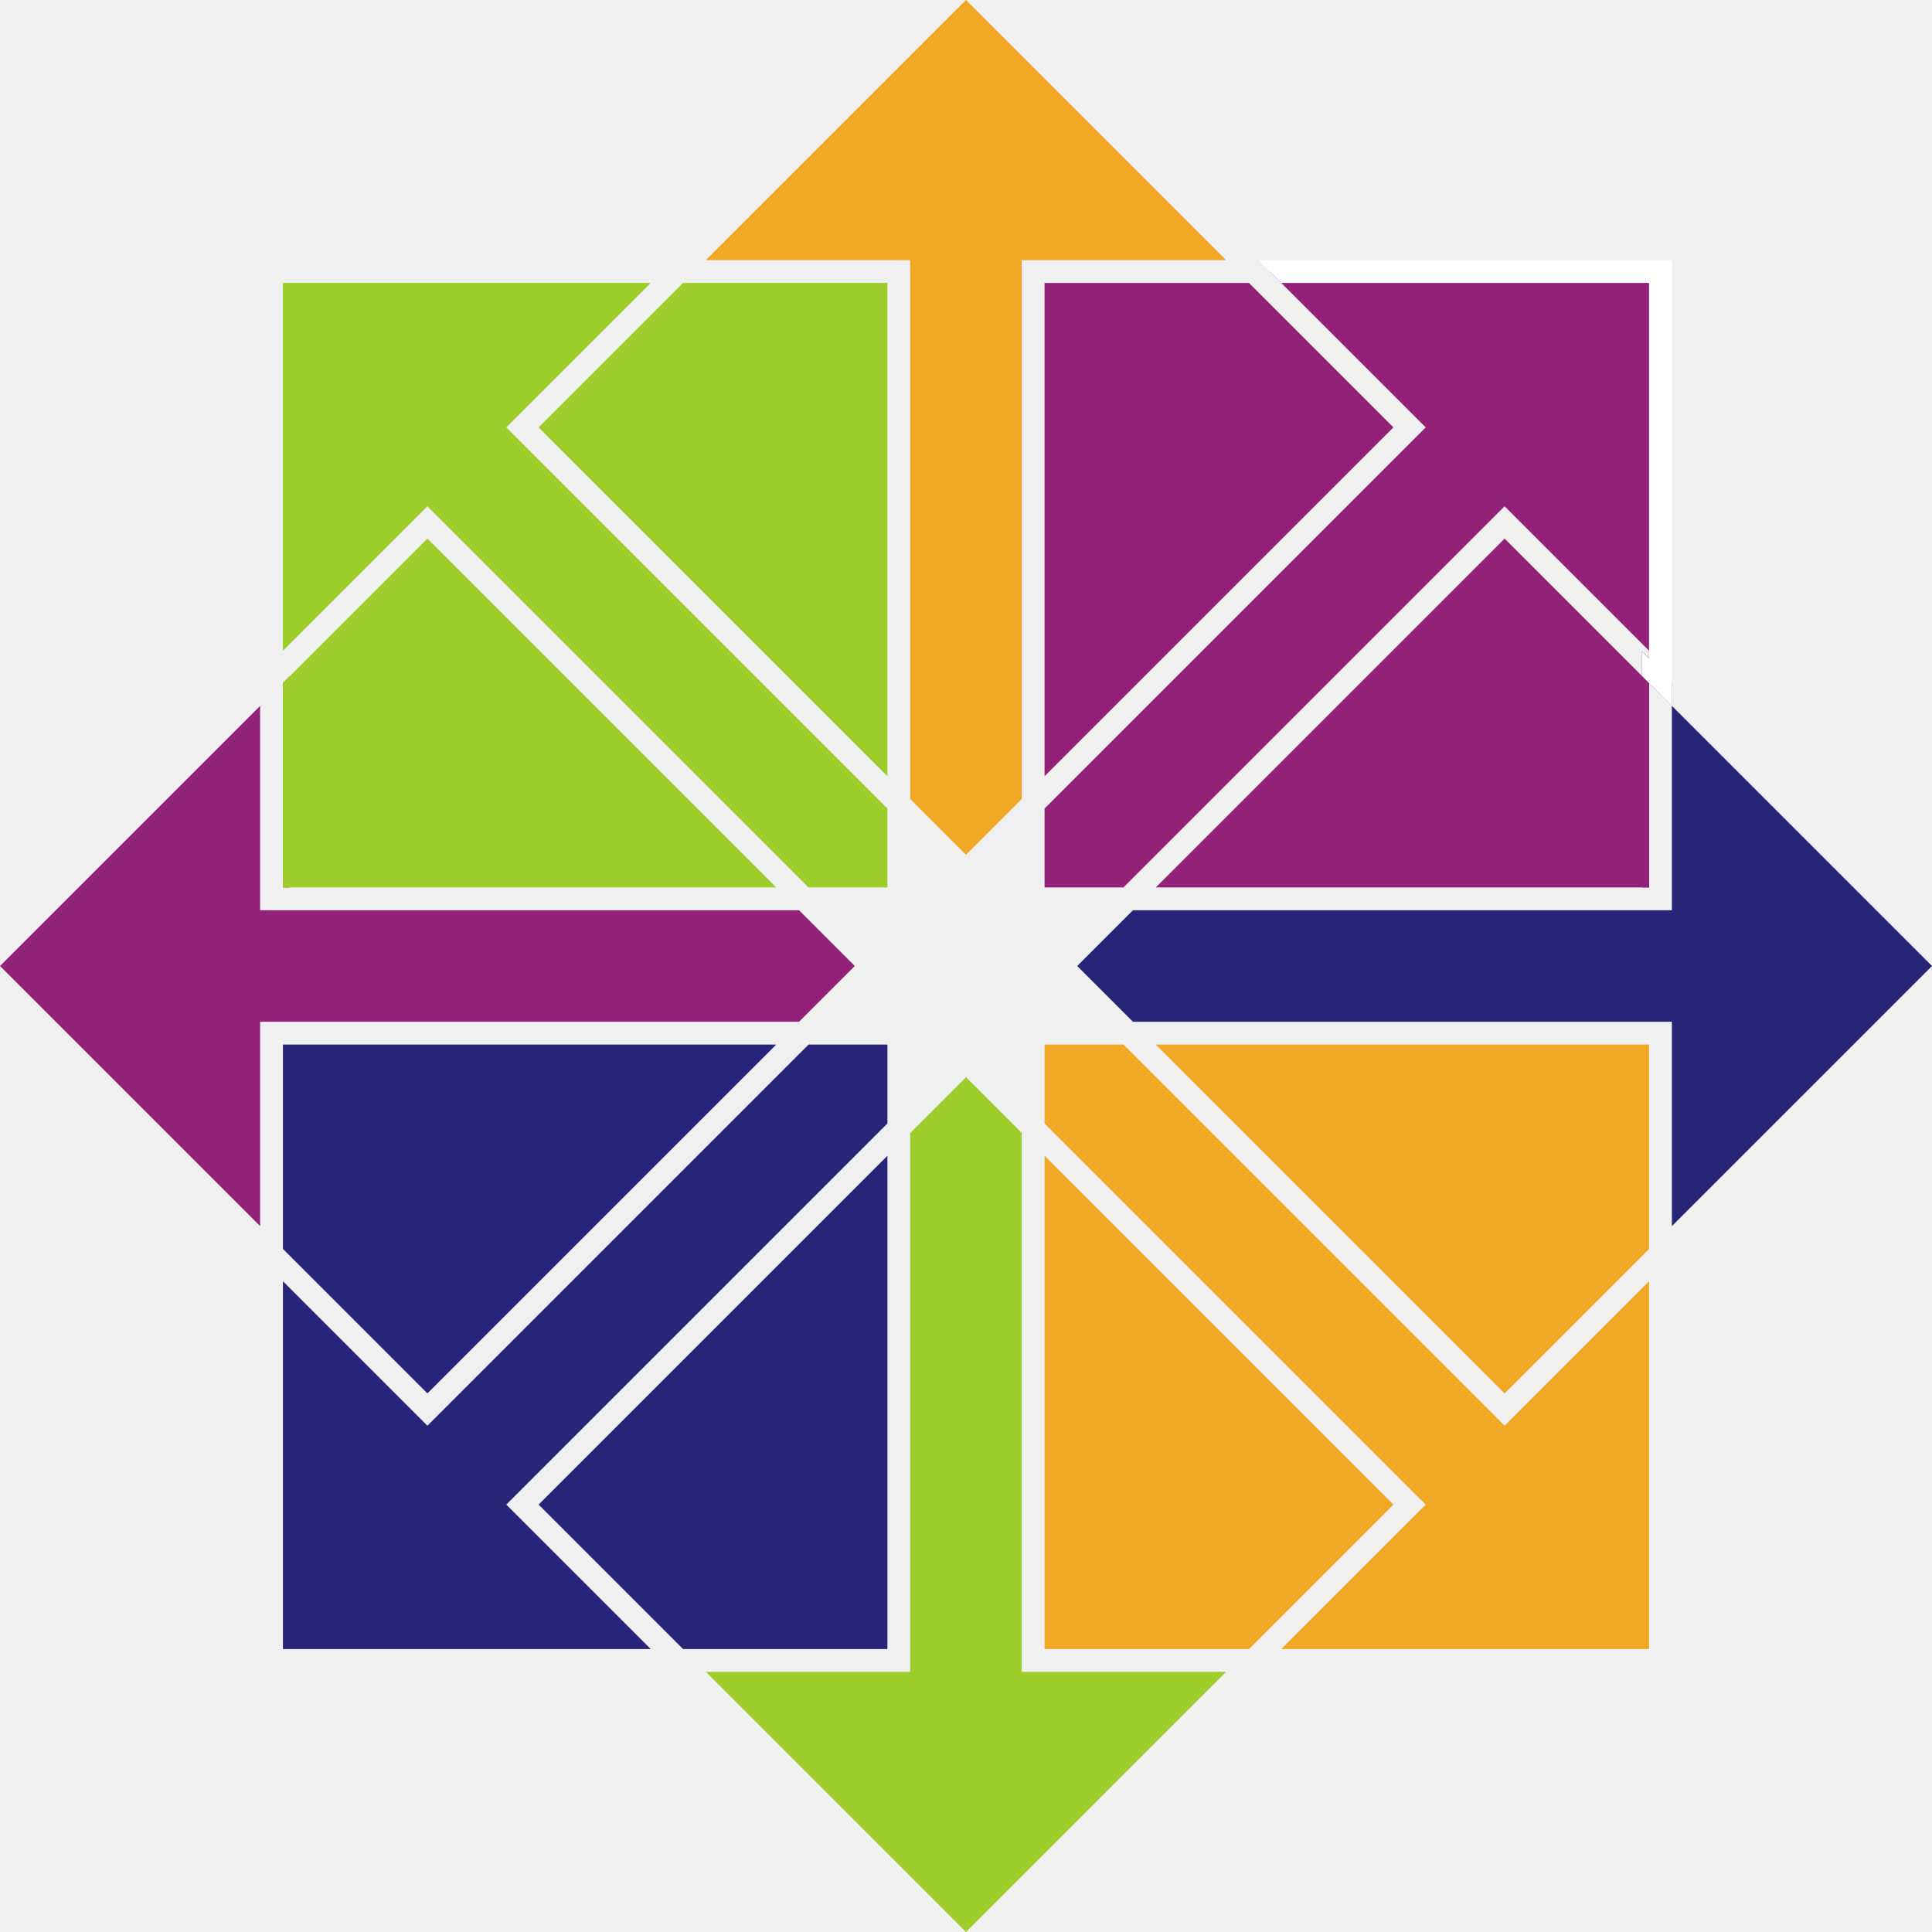
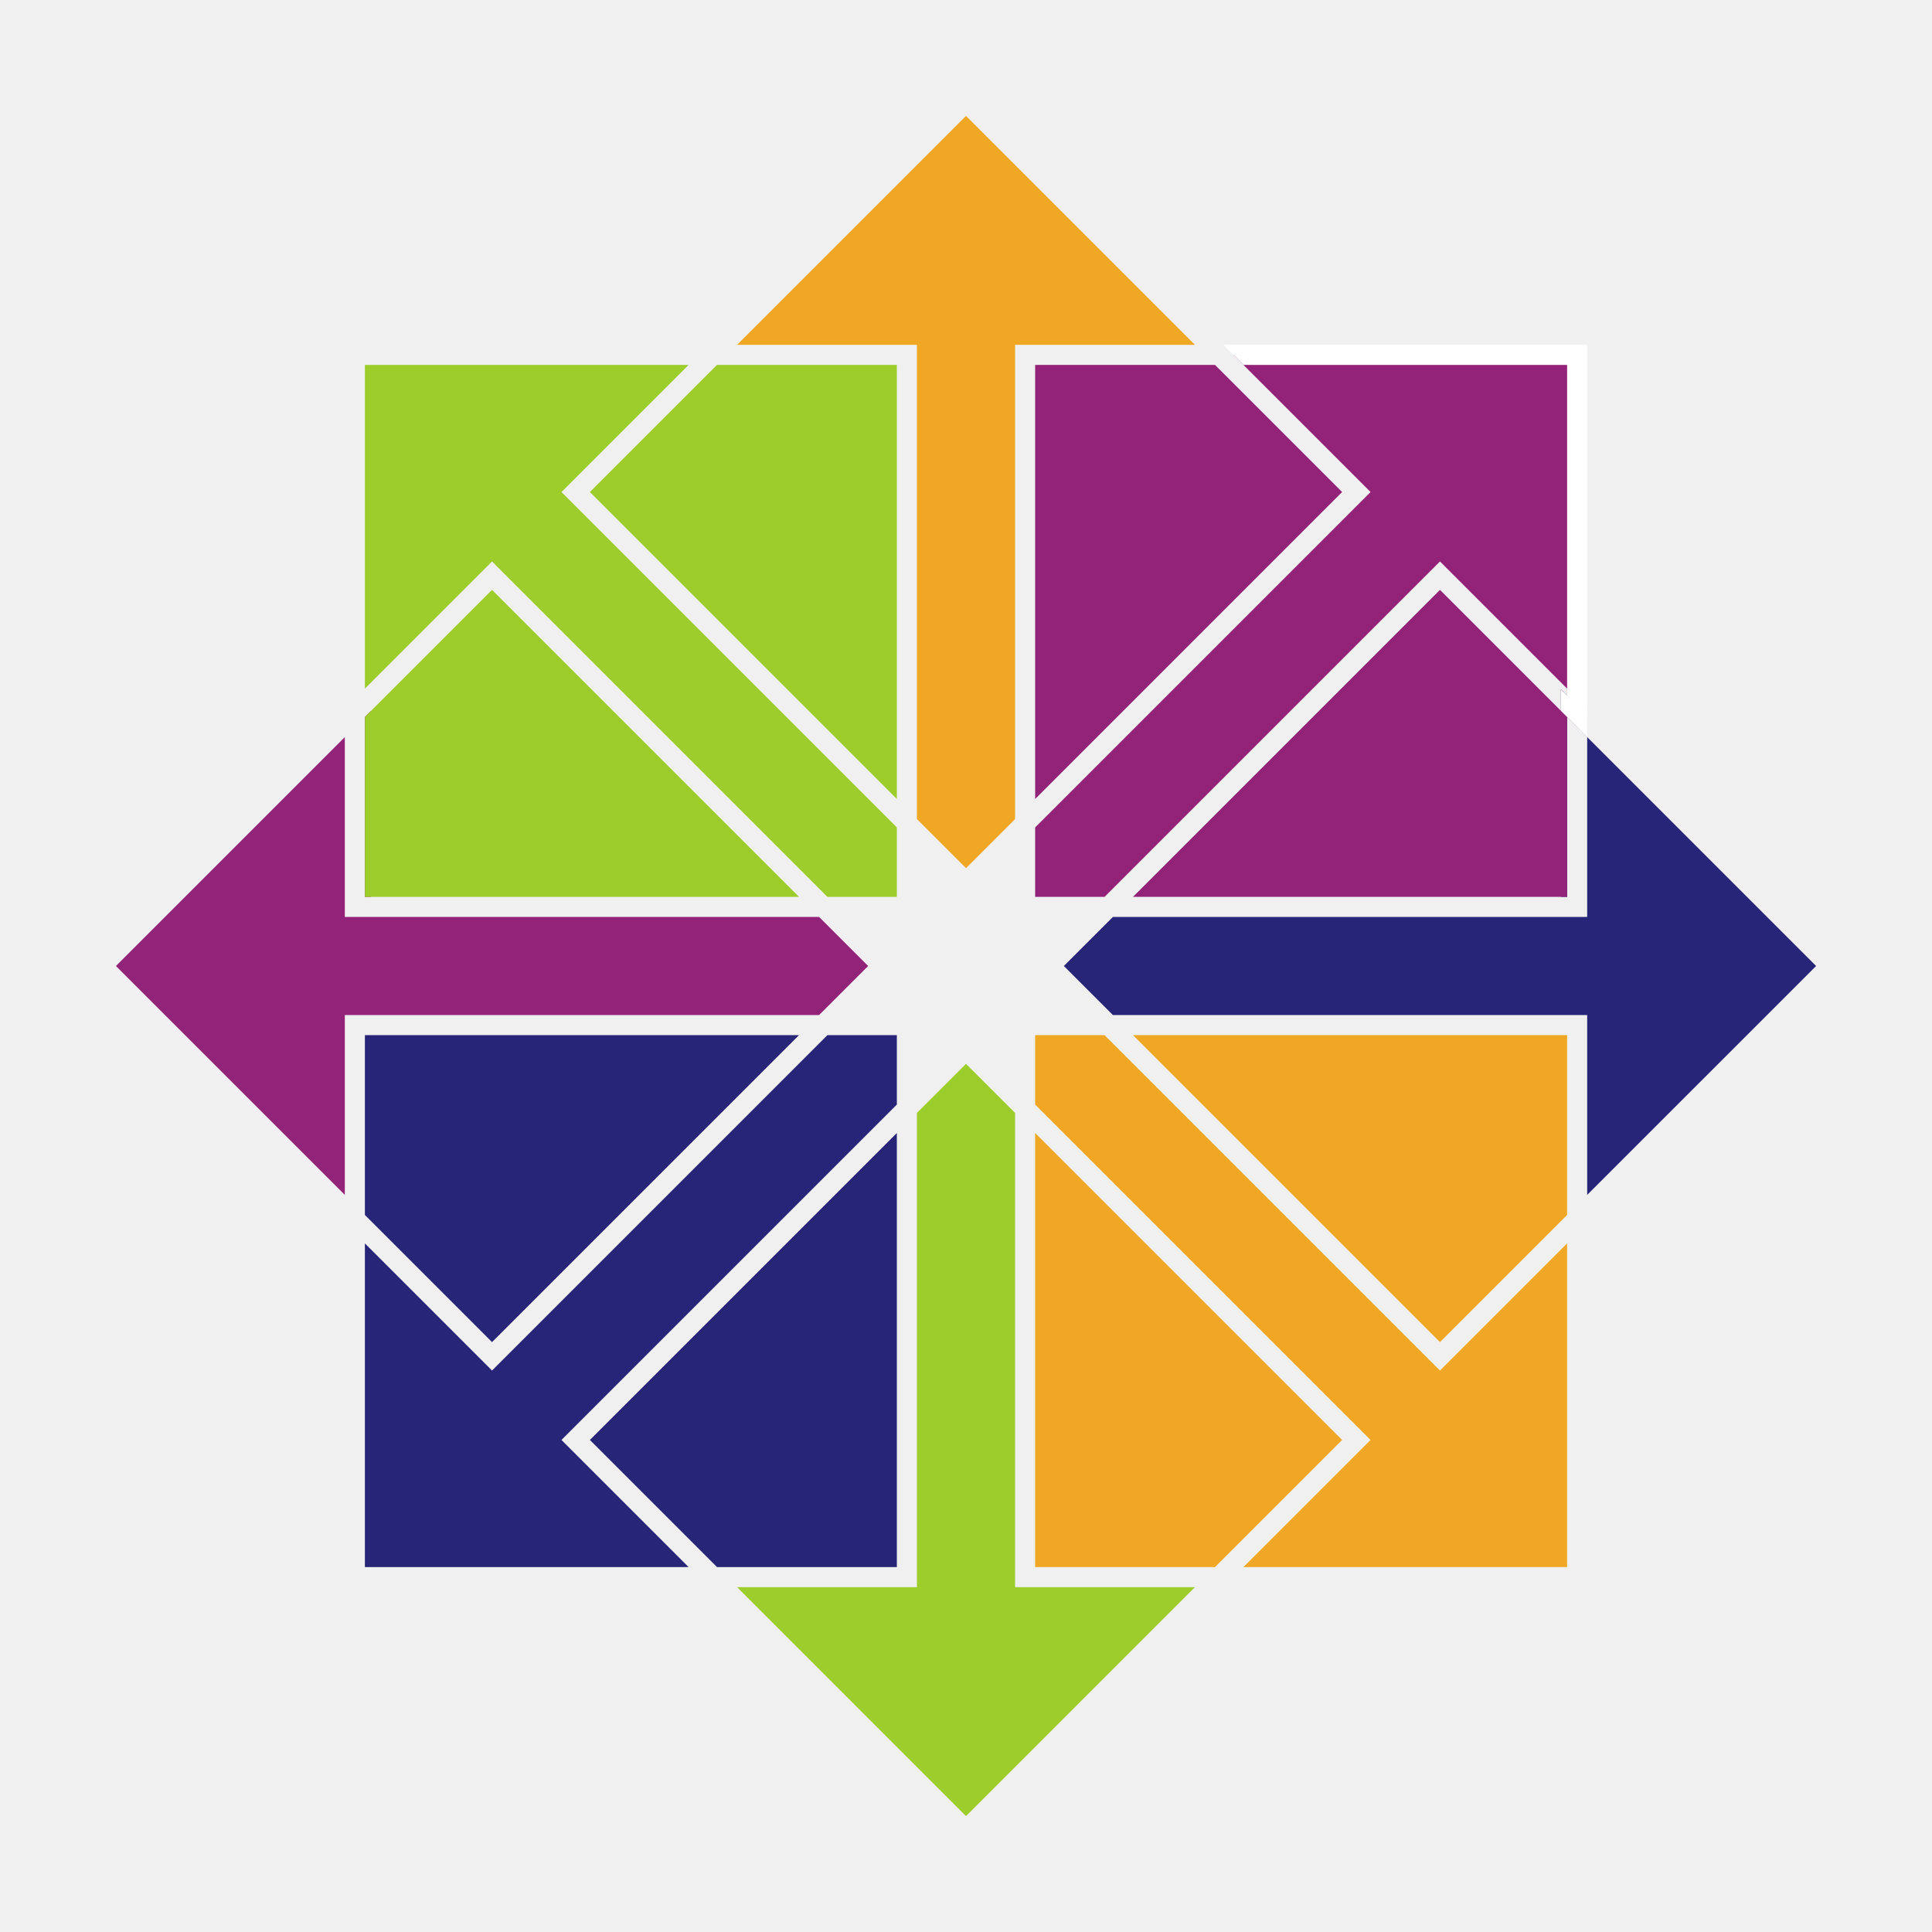
<svg xmlns="http://www.w3.org/2000/svg" t="1781442523257" class="icon" viewBox="0 0 1024 1024" version="1.1" p-id="5178" width="200" height="200">
-   <path d="M153.65 358.35v112.005h-3.694v-108.311l3.694-3.694z" fill="#932279" p-id="5179" />
-   <path d="M453.059 512l-29.555 29.555H137.866v108.311L0 512l137.866-137.866v108.311h285.639l29.555 29.555zM738.529 226.529L553.645 411.414V149.956h108.311l3.694 3.694 72.879 72.879z" fill="#932279" p-id="5180" />
-   <path d="M649.866 137.866h-108.311v285.639l-29.555 29.555-29.555-29.555V137.866h-108.311L512 0l137.866 137.866zM874.044 553.645v108.311l-3.694 3.694-72.879 72.879-184.884-184.884h261.458z" fill="#EFA724" p-id="5181" />
-   <path d="M886.134 361.036v13.098l-6.045-6.045-6.045-6.045v108.311h-3.694v-125.103l3.694 3.694 6.045 6.045 6.045 6.045z" fill="#262577" p-id="5182" />
-   <path d="M886.134 649.866v-108.311H600.496L570.941 512l29.555-29.555h285.639v-108.311l137.866 137.866-137.866 137.866z" fill="#262577" p-id="5183" />
-   <path d="M411.414 470.355H149.956v-108.311l3.694-3.694L226.529 285.471 411.414 470.355zM470.355 149.956V411.414L285.471 226.529l72.879-72.879 3.694-3.694h108.311z" fill="#9CCD2A" p-id="5184" />
-   <path d="M738.529 797.471L553.645 612.586v261.458h108.311l3.694-3.694 72.879-72.879z" fill="#EFA724" p-id="5185" />
-   <path d="M649.866 886.134h-108.311V600.496L512 570.941l-29.555 29.555v285.639h-108.311l137.866 137.866 137.866-137.866z" fill="#9CCD2A" p-id="5186" />
-   <path d="M470.355 874.044V612.586L285.471 797.471l72.879 72.879 3.694 3.694h108.311z" fill="#262577" p-id="5187" />
-   <path d="M470.355 428.542v41.813h-41.813L226.529 268.342l-76.573 76.573V149.956h194.96l-76.573 76.573 202.012 202.012z" fill="#9CCD2A" p-id="5188" />
-   <path d="M880.089 143.911v224.178l-6.045-6.045v108.311H612.586L797.471 285.471l72.879 72.879v-13.098l3.694 3.694v-4.03l-76.573-76.573-202.012 202.012h-41.813v-41.813L755.658 226.529l-82.619-82.619h207.05z" fill="#932279" p-id="5189" />
-   <path d="M666.994 137.866l12.091 12.091h194.96v212.088l6.045 6.045 6.045 6.045V137.866z" fill="#FFFFFF" p-id="5190" />
-   <path d="M874.044 679.084v194.96H679.084L755.658 797.471 553.645 595.458v-41.813h41.813L797.471 755.658l76.573-76.573z" fill="#EFA724" p-id="5191" />
-   <path d="M411.414 553.645L226.529 738.529l-72.879-72.879-3.694-3.694v-108.311H411.414z" fill="#262577" p-id="5192" />
-   <path d="M470.355 595.458L268.342 797.471l76.573 76.573H149.956V679.084L226.529 755.658l202.012-202.012h41.813v41.813z" fill="#262577" p-id="5193" />
-   <path d="M874.044 344.916v4.03l-3.694-3.694v13.098l3.694 3.694 6.045 6.045 6.045 6.045v-16.792z" fill="#FFFFFF" p-id="5194" />
+   <g transform="translate(61.44 61.44) scale(0.88)">
+     <path d="M153.65 358.35v112.005h-3.694v-108.311l3.694-3.694z" fill="#932279" p-id="5179" />
+     <path d="M453.059 512l-29.555 29.555H137.866v108.311L0 512l137.866-137.866v108.311h285.639l29.555 29.555zM738.529 226.529L553.645 411.414V149.956h108.311l3.694 3.694 72.879 72.879z" fill="#932279" p-id="5180" />
+     <path d="M649.866 137.866h-108.311v285.639l-29.555 29.555-29.555-29.555V137.866h-108.311L512 0l137.866 137.866zM874.044 553.645v108.311l-3.694 3.694-72.879 72.879-184.884-184.884h261.458z" fill="#EFA724" p-id="5181" />
+     <path d="M886.134 361.036v13.098l-6.045-6.045-6.045-6.045v108.311h-3.694v-125.103l3.694 3.694 6.045 6.045 6.045 6.045z" fill="#262577" p-id="5182" />
+     <path d="M886.134 649.866v-108.311H600.496L570.941 512l29.555-29.555h285.639v-108.311l137.866 137.866-137.866 137.866z" fill="#262577" p-id="5183" />
+     <path d="M411.414 470.355H149.956v-108.311l3.694-3.694L226.529 285.471 411.414 470.355zM470.355 149.956V411.414L285.471 226.529l72.879-72.879 3.694-3.694h108.311z" fill="#9CCD2A" p-id="5184" />
+     <path d="M738.529 797.471L553.645 612.586v261.458h108.311l3.694-3.694 72.879-72.879z" fill="#EFA724" p-id="5185" />
+     <path d="M649.866 886.134h-108.311V600.496L512 570.941l-29.555 29.555v285.639h-108.311l137.866 137.866 137.866-137.866z" fill="#9CCD2A" p-id="5186" />
+     <path d="M470.355 874.044V612.586L285.471 797.471l72.879 72.879 3.694 3.694h108.311z" fill="#262577" p-id="5187" />
+     <path d="M470.355 428.542v41.813h-41.813L226.529 268.342l-76.573 76.573V149.956h194.96l-76.573 76.573 202.012 202.012z" fill="#9CCD2A" p-id="5188" />
+     <path d="M880.089 143.911v224.178l-6.045-6.045v108.311H612.586L797.471 285.471l72.879 72.879v-13.098l3.694 3.694v-4.03l-76.573-76.573-202.012 202.012h-41.813v-41.813L755.658 226.529l-82.619-82.619h207.05z" fill="#932279" p-id="5189" />
+     <path d="M666.994 137.866l12.091 12.091h194.96v212.088l6.045 6.045 6.045 6.045V137.866z" fill="#FFFFFF" p-id="5190" />
+     <path d="M874.044 679.084v194.96H679.084L755.658 797.471 553.645 595.458v-41.813h41.813L797.471 755.658l76.573-76.573z" fill="#EFA724" p-id="5191" />
+     <path d="M411.414 553.645L226.529 738.529l-72.879-72.879-3.694-3.694v-108.311H411.414z" fill="#262577" p-id="5192" />
+     <path d="M470.355 595.458L268.342 797.471l76.573 76.573H149.956V679.084L226.529 755.658l202.012-202.012h41.813v41.813z" fill="#262577" p-id="5193" />
+     <path d="M874.044 344.916v4.03l-3.694-3.694v13.098l3.694 3.694 6.045 6.045 6.045 6.045v-16.792z" fill="#FFFFFF" p-id="5194" />
+   </g>
</svg>
